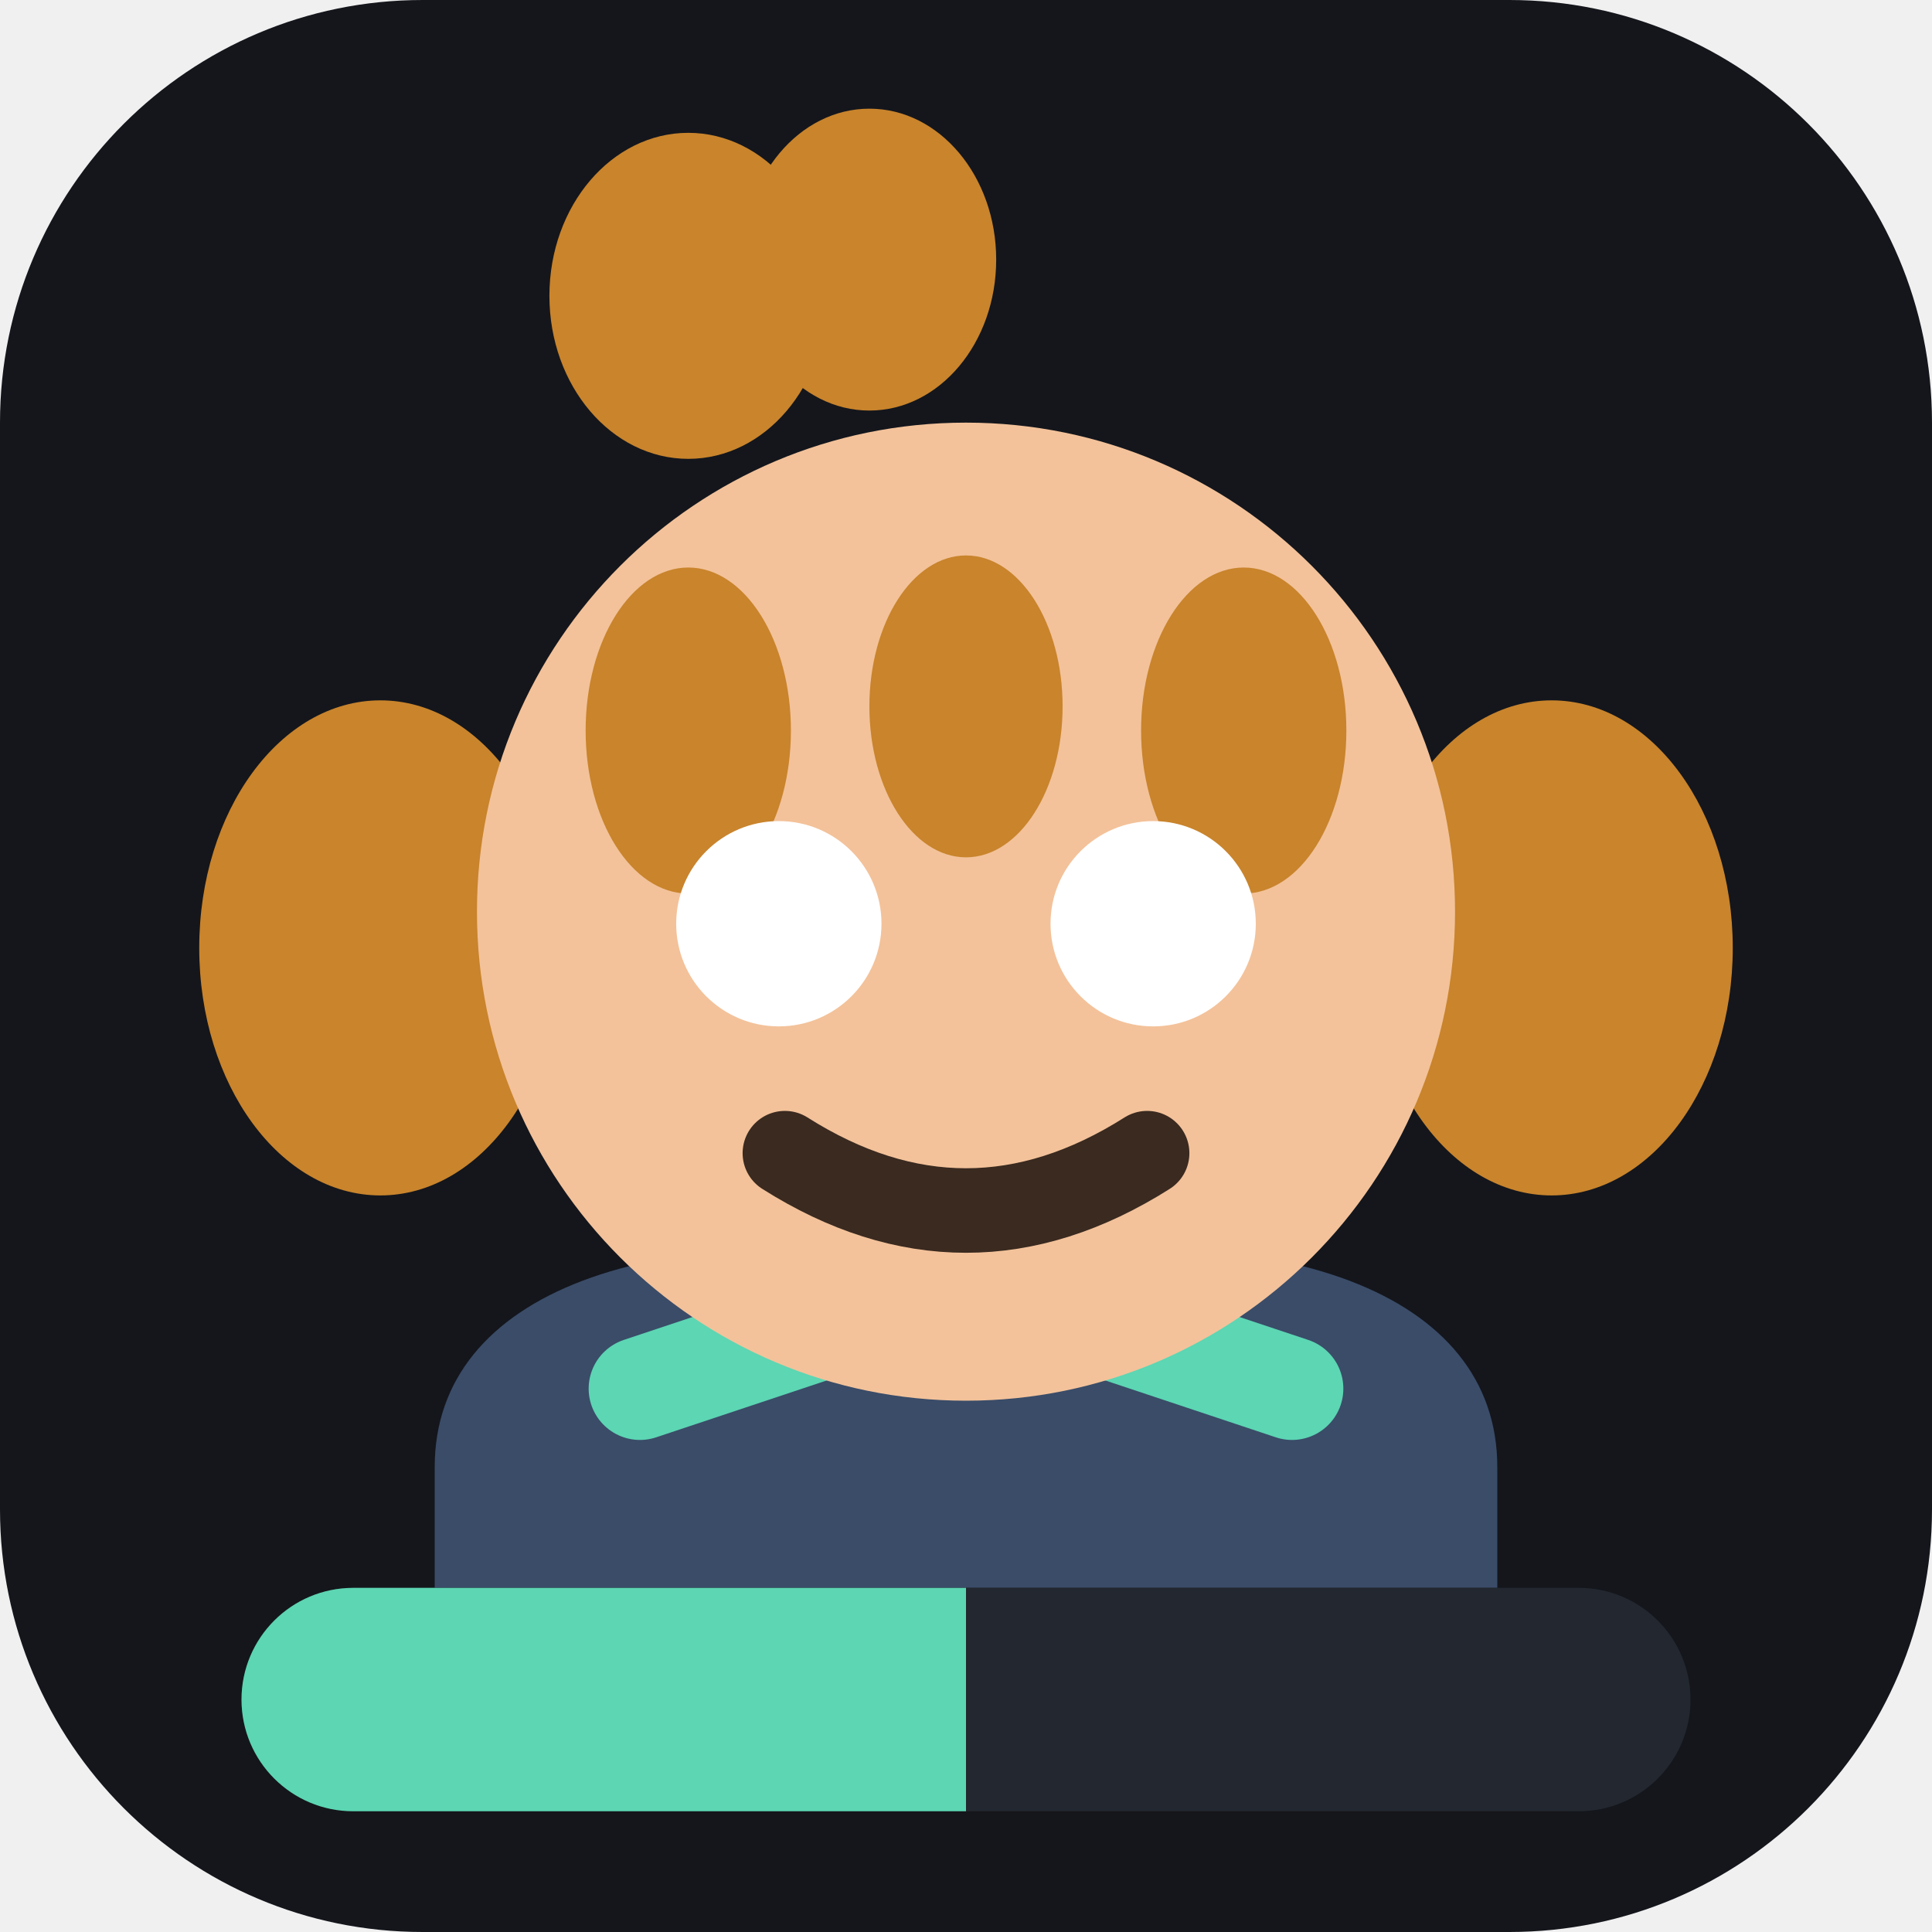
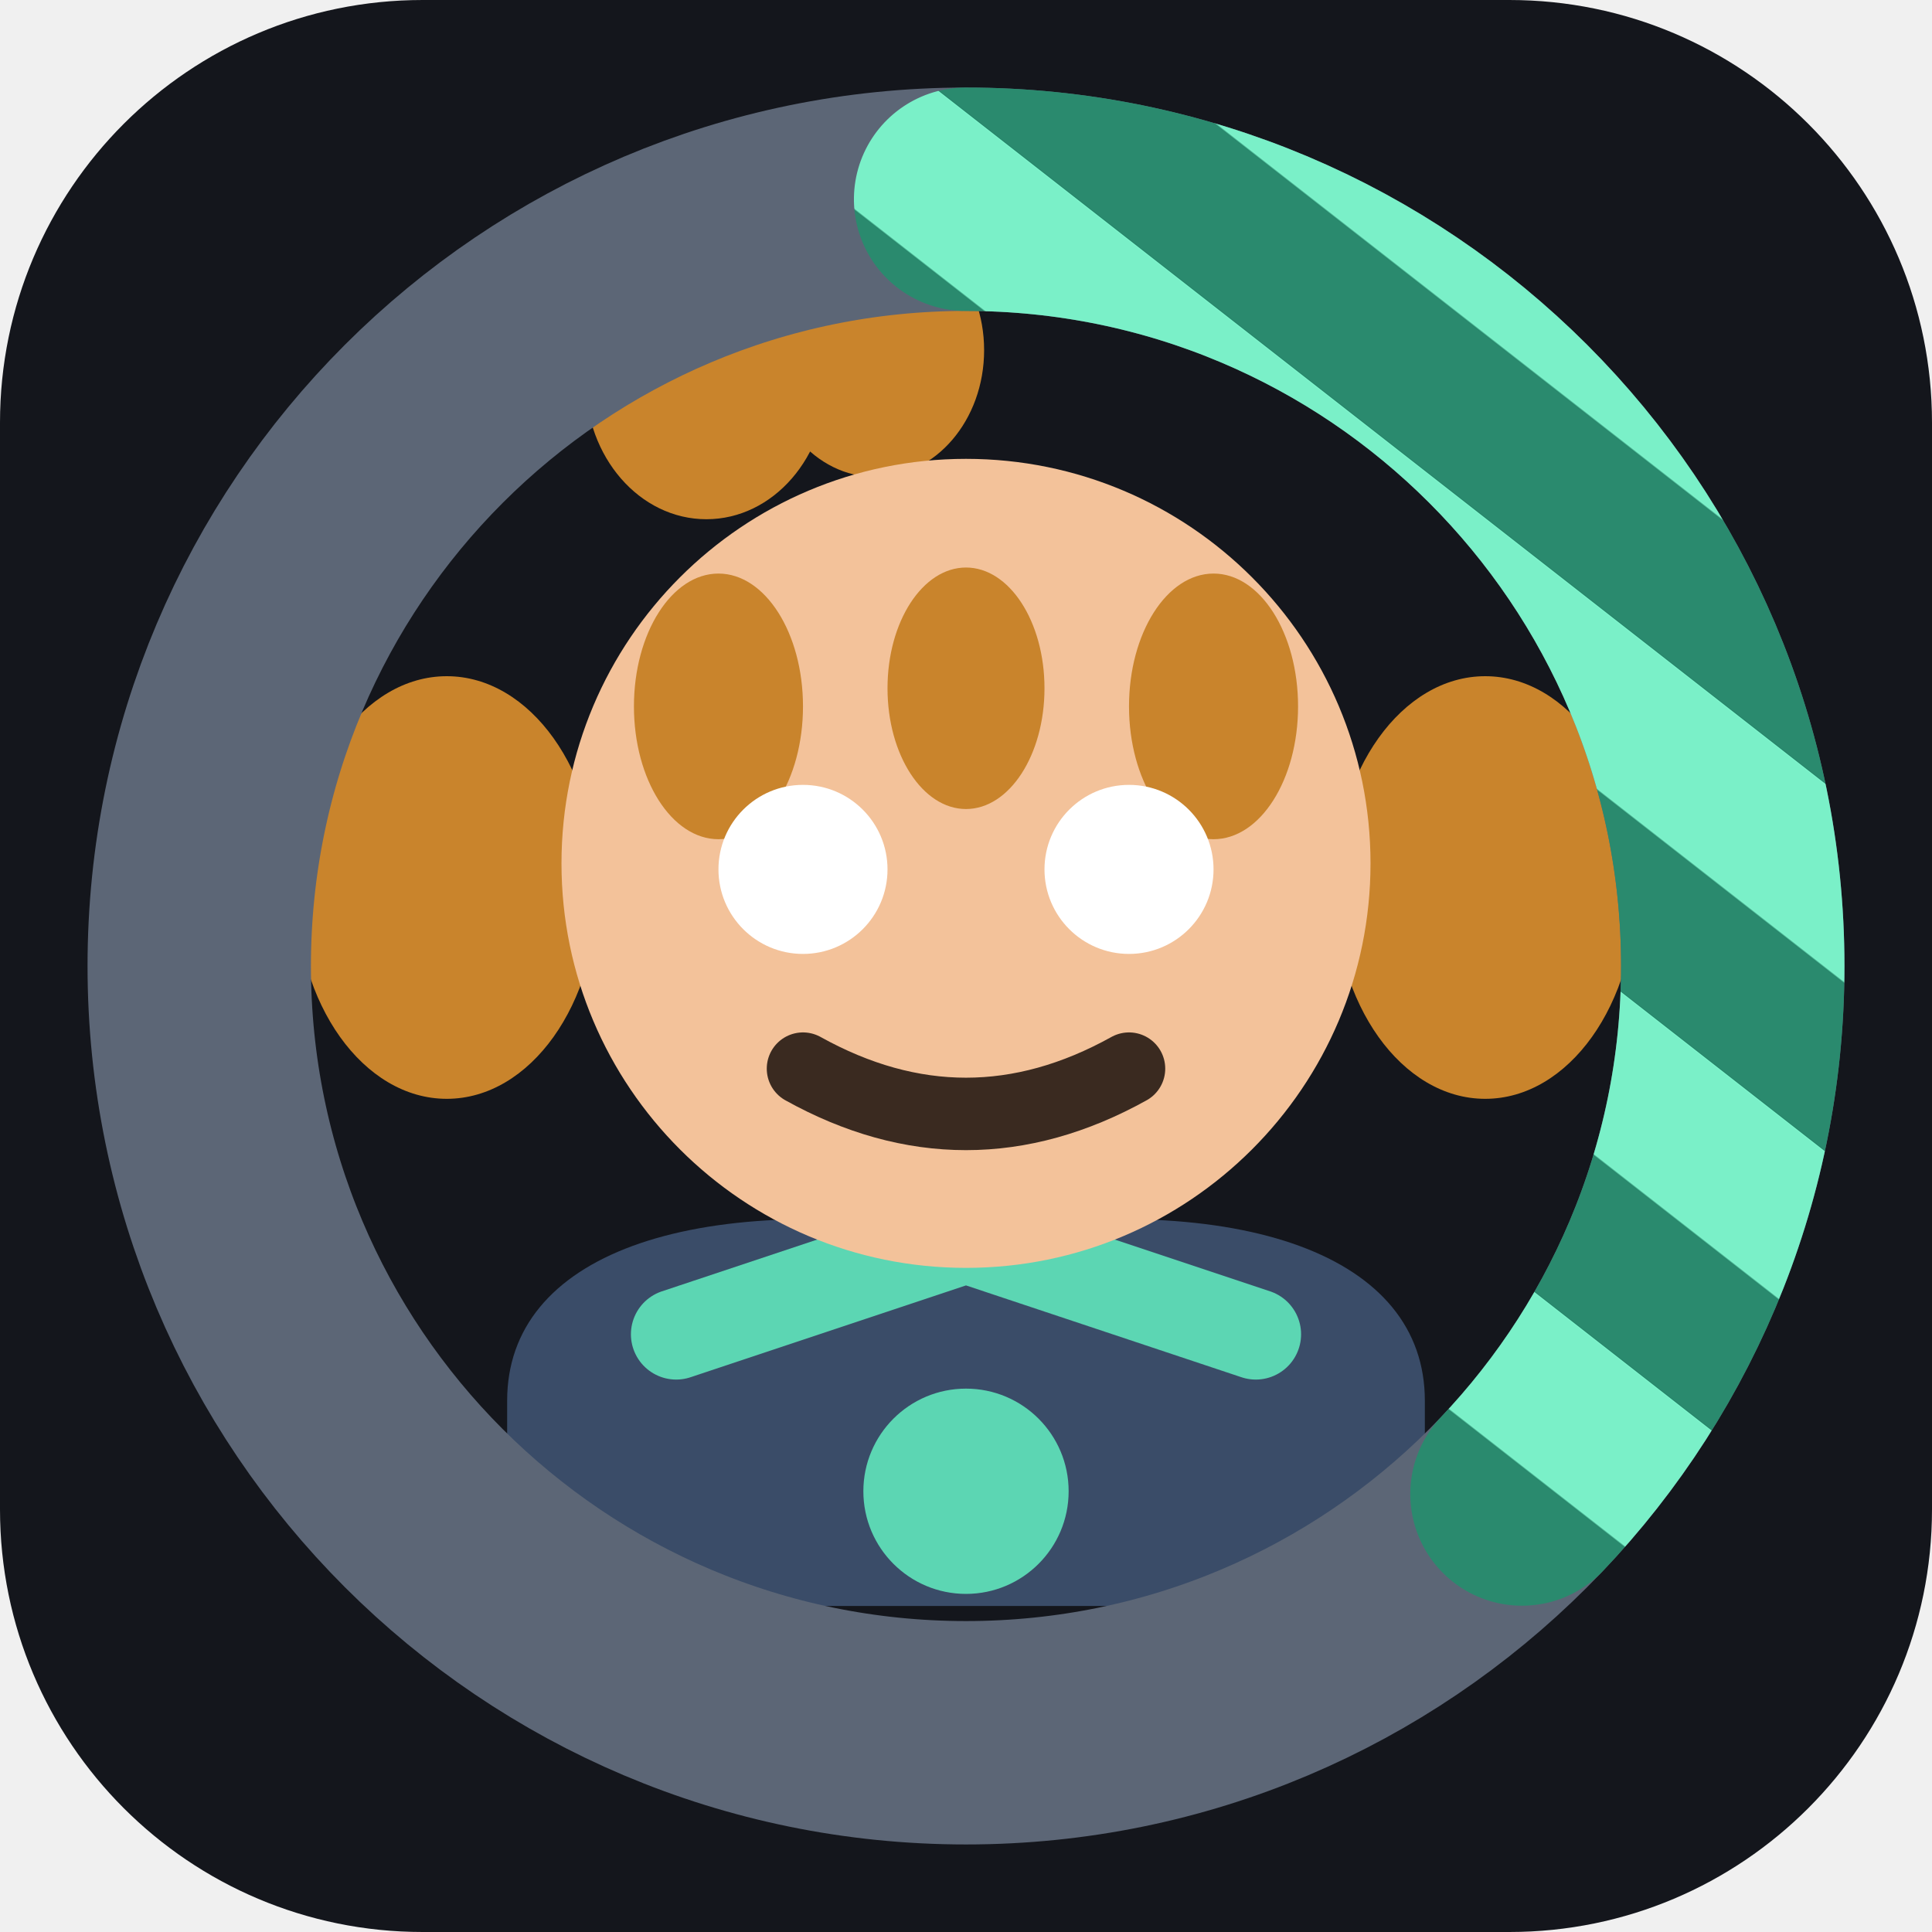
<svg xmlns="http://www.w3.org/2000/svg" viewBox="0 0 16 16">
+   <defs>
+     <pattern id="ringHatch16" patternUnits="userSpaceOnUse" width="2.4" height="2.4" patternTransform="rotate(38)">
+       <rect width="2.4" height="2.4" fill="#7AF0C8" />
+       <rect width="1.2" height="2.4" fill="#2a8a6e" />
+     </pattern>
+   </defs>
  <rect width="16" height="16" rx="3.5" fill="#14161c" />
-   <path fill="#3a4c68" d="M3.6 12.15C3.6 10.7 5.4 10.05 8 10.45 10.6 10.05 12.4 10.7 12.4 12.15V13.15H3.6z" />
-   <path d="M5.3 11.5 L8 10.6 L10.7 11.5" fill="none" stroke="#5CD6B3" stroke-width=".85" stroke-linecap="round" />
-   <ellipse cx="5.7" cy="2.45" rx="1.15" ry="1.35" fill="#c9842c" />
-   <ellipse cx="7.2" cy="2.15" rx="1.05" ry="1.25" fill="#c9842c" />
-   <ellipse cx="3.15" cy="7.85" rx="1.5" ry="2.05" fill="#c9842c" />
-   <ellipse cx="12.85" cy="7.85" rx="1.5" ry="2.05" fill="#c9842c" />
-   <circle cx="8" cy="7.55" r="4.05" fill="#f3c29a" />
-   <ellipse cx="5.7" cy="6.05" rx=".85" ry="1.35" fill="#c9842c" />
-   <ellipse cx="8" cy="5.85" rx=".8" ry="1.25" fill="#c9842c" />
-   <ellipse cx="10.3" cy="6.05" rx=".85" ry="1.35" fill="#c9842c" />
-   <circle cx="6.45" cy="7.65" r=".85" fill="#fff" />
-   <circle cx="9.55" cy="7.65" r=".85" fill="#fff" />
-   <path d="M6.5 9.55 Q8 10.5 9.5 9.55" fill="none" stroke="#3a2a20" stroke-width=".7" stroke-linecap="round" />
-   <defs>
-     <clipPath id="bar16">
-       <rect x="2" y="13.15" width="12" height="1.85" rx="0.925" />
-     </clipPath>
-   </defs>
-   <rect x="2" y="13.15" width="12" height="1.85" rx="0.925" fill="#23272f" />
-   <rect x="2" y="13.15" width="6" height="1.85" fill="#5CD6B3" clip-path="url(#bar16)" />
+   <path fill="#3a4c68" d="M4.2 11.6C4.2 10.4 5.7 9.85 8 10.2 10.3 9.85 11.8 10.4 11.8 11.6V13.3H4.2z" />
+   <path d="M5.6 11.05 L8 10.25 L10.4 11.05" fill="none" stroke="#5CD6B3" stroke-width=".75" stroke-linecap="round" />
+   <circle cx="8" cy="12.35" r=".85" fill="#5CD6B3" />
+   <ellipse cx="5.85" cy="3.15" rx="1" ry="1.15" fill="#c9842c" />
+   <ellipse cx="7.25" cy="2.9" rx=".9" ry="1.05" fill="#c9842c" />
+   <ellipse cx="3.7" cy="7.35" rx="1.25" ry="1.75" fill="#c9842c" />
+   <ellipse cx="12.3" cy="7.35" rx="1.25" ry="1.75" fill="#c9842c" />
+   <circle cx="8" cy="7.15" r="3.35" fill="#f3c29a" />
+   <ellipse cx="5.95" cy="5.85" rx=".7" ry="1.1" fill="#c9842c" />
+   <ellipse cx="8" cy="5.7" rx=".65" ry="1" fill="#c9842c" />
+   <ellipse cx="10.05" cy="5.85" rx=".7" ry="1.1" fill="#c9842c" />
+   <circle cx="6.65" cy="7.2" r=".7" fill="#fff" />
+   <circle cx="9.35" cy="7.2" r=".7" fill="#fff" />
+   <path d="M6.65 8.85 Q8 9.6 9.35 8.85" fill="none" stroke="#3a2a20" stroke-width=".6" stroke-linecap="round" />
+   <circle cx="8" cy="8" r="6.35" fill="none" stroke="#5c6676" stroke-width="1.85" />
+   <circle cx="8" cy="8" r="6.35" fill="none" stroke="url(#ringHatch16)" stroke-width="1.85" stroke-linecap="round" stroke-dasharray="14.8 25.1" transform="rotate(-90 8 8)" />
</svg>
